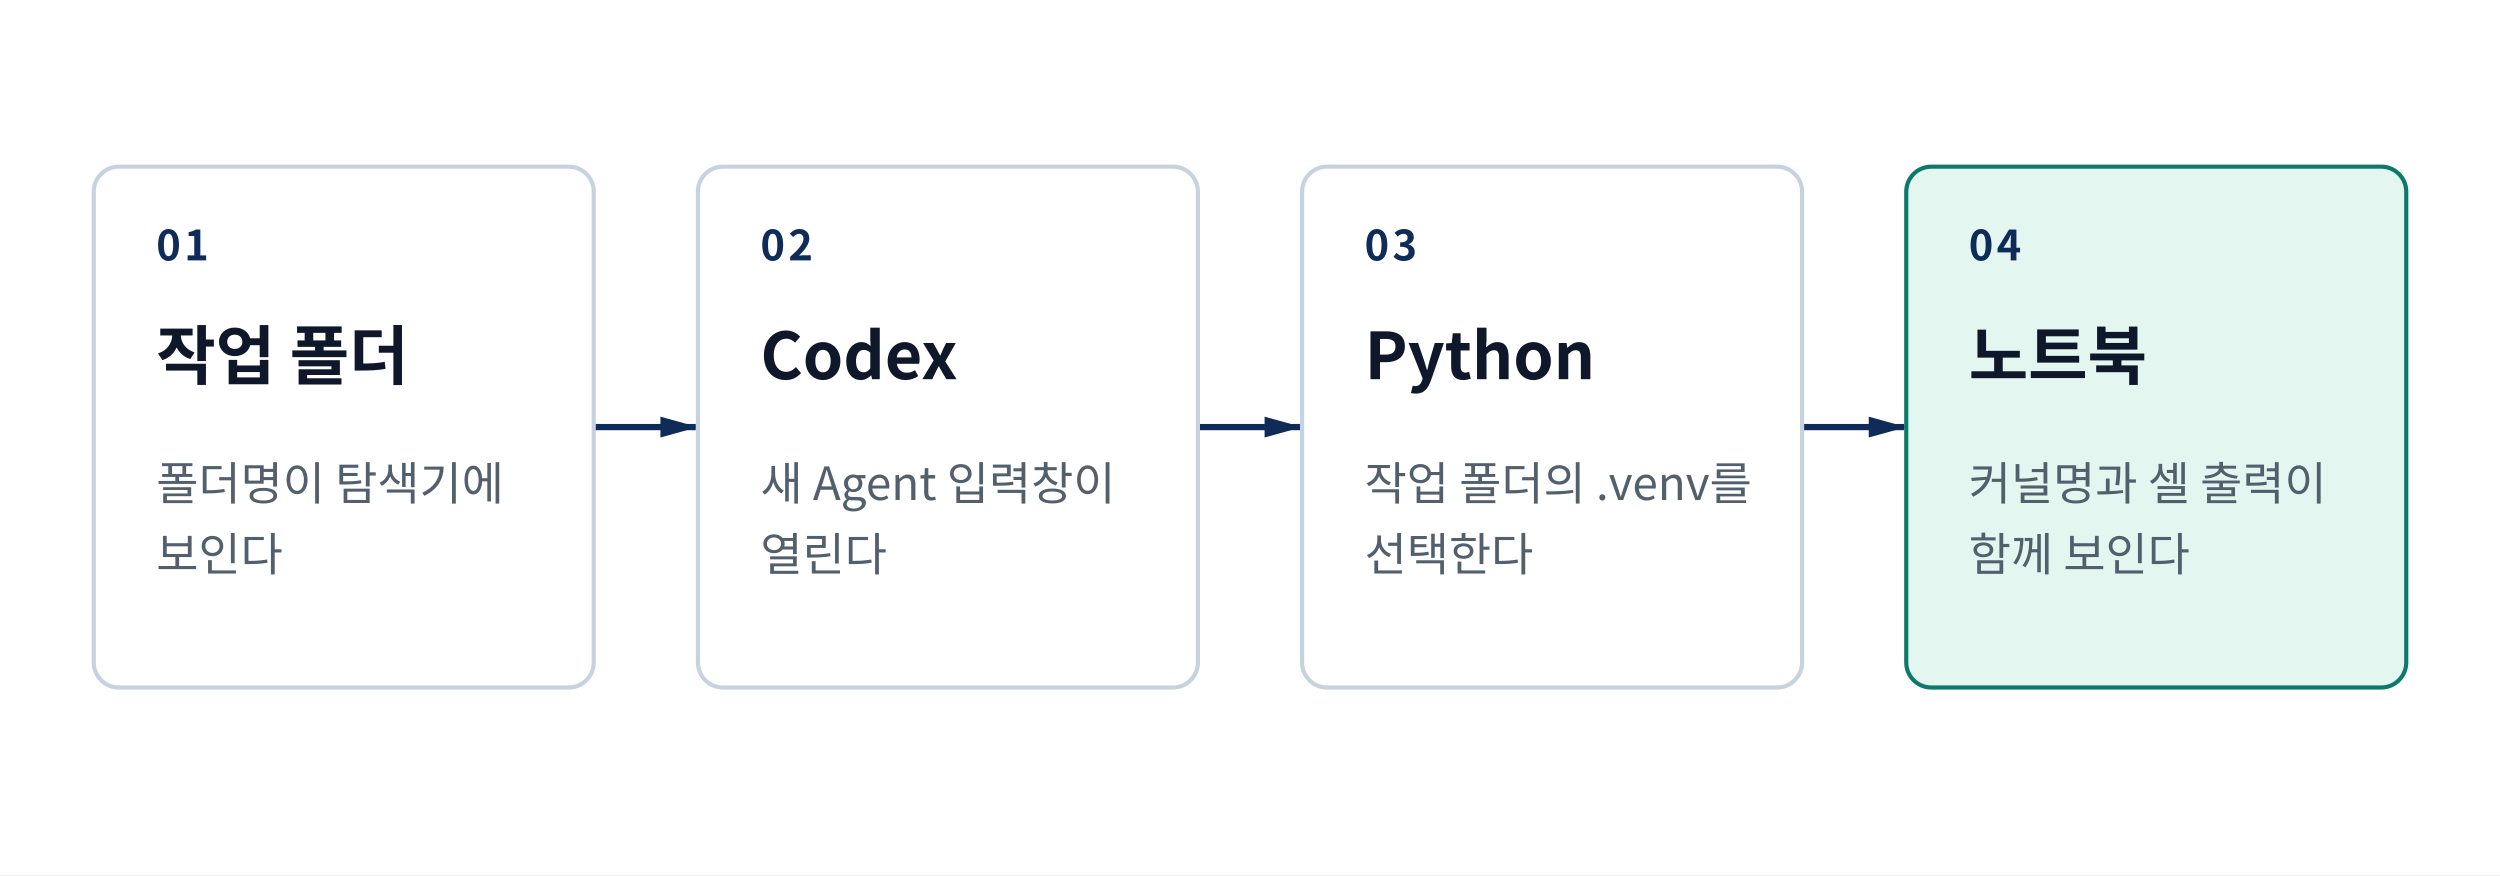
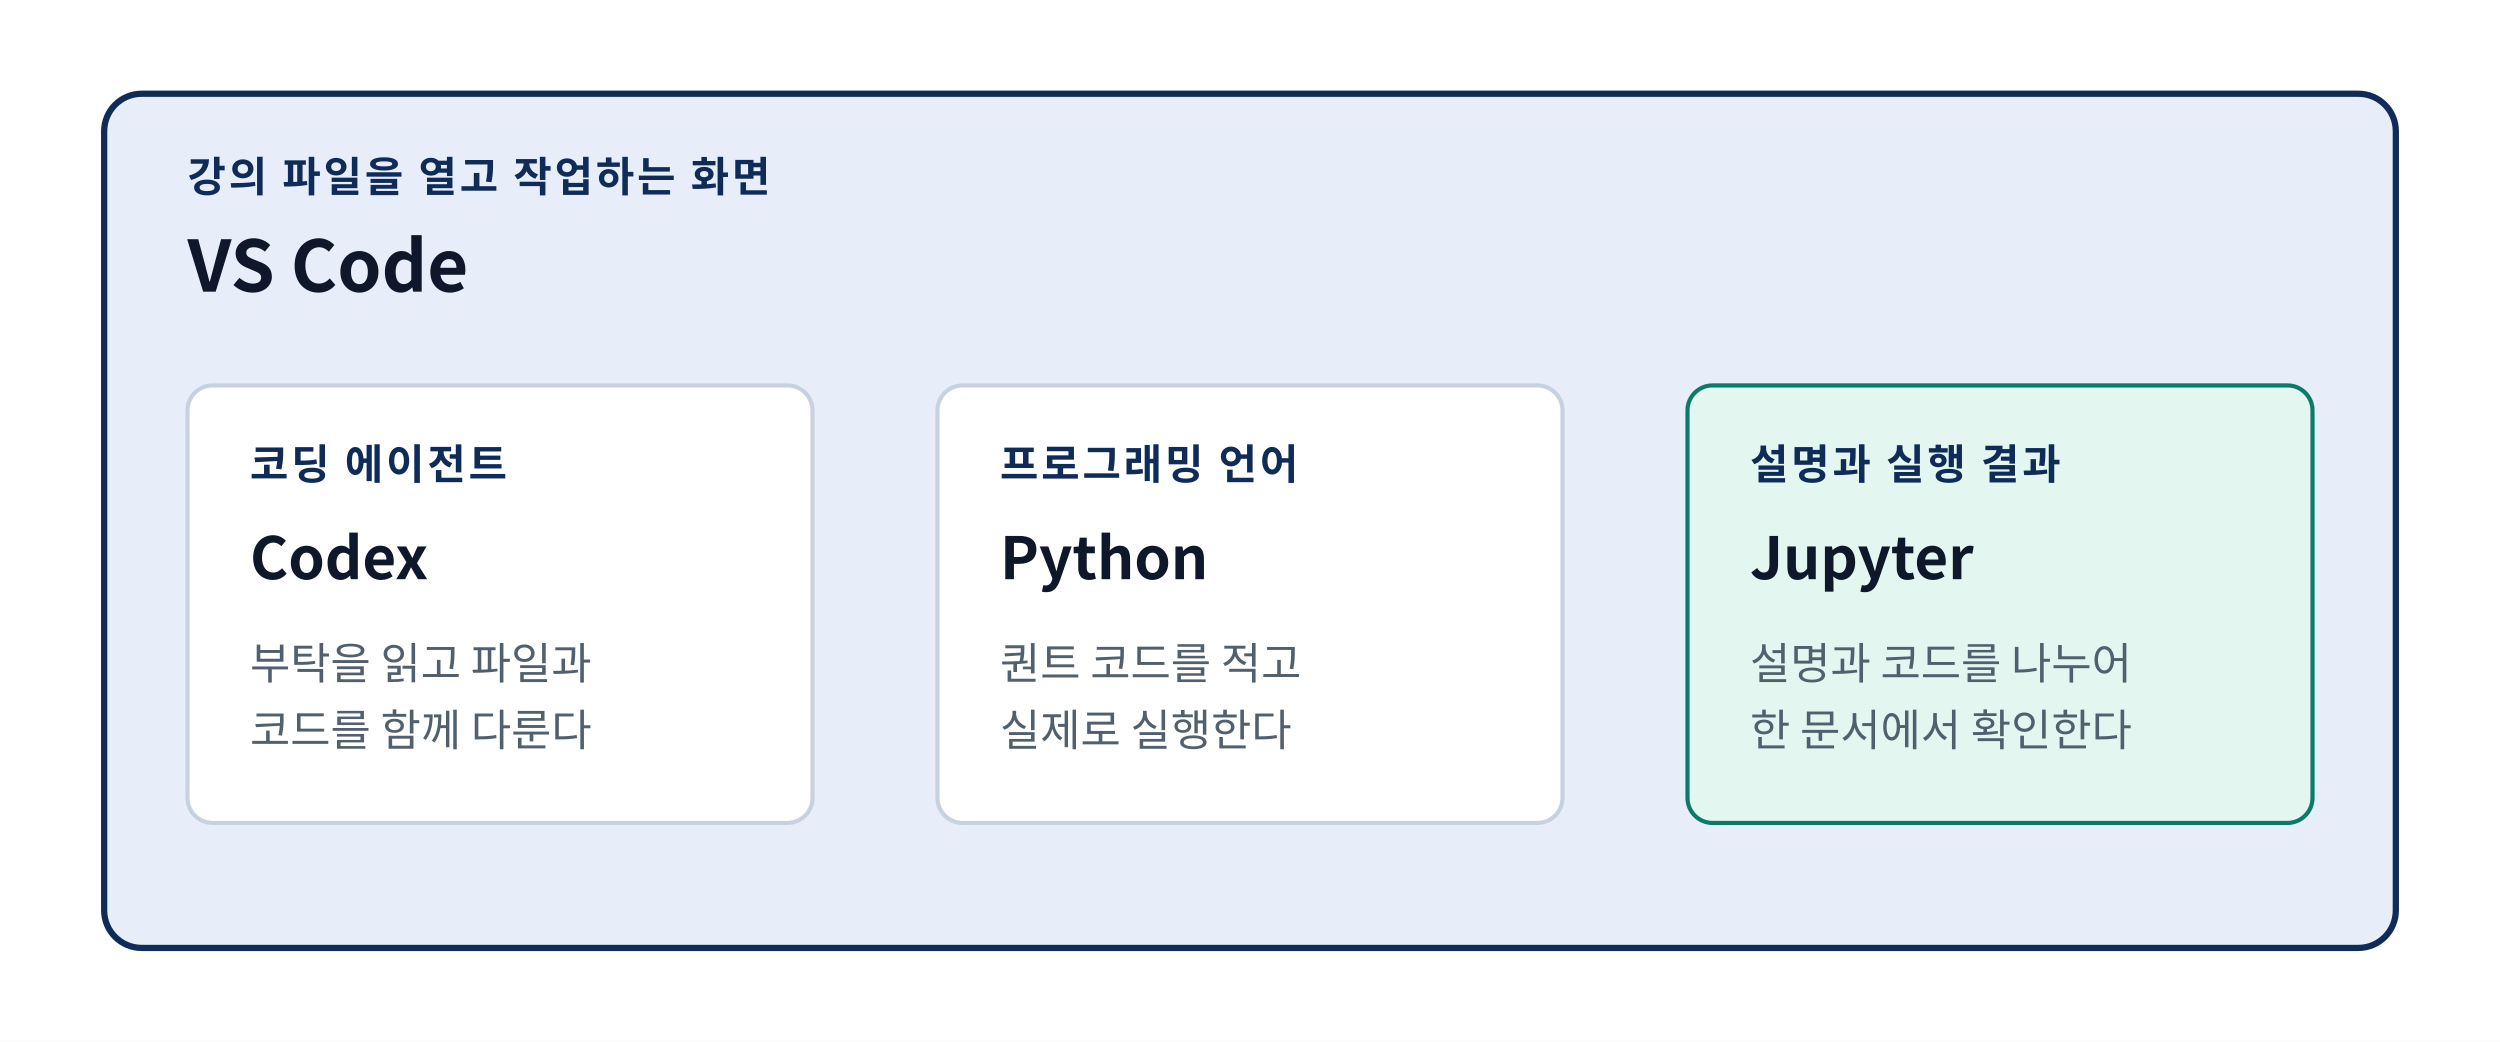
- <svg xmlns="http://www.w3.org/2000/svg" viewBox="0 0 1200 420" role="img" aria-labelledby="title desc">
+ <svg xmlns="http://www.w3.org/2000/svg" viewBox="0 0 1200 500" role="img" aria-labelledby="title desc">
  <defs>
-     <marker id="arrow" markerUnits="userSpaceOnUse" viewBox="0 0 18 10" refX="17" refY="5" markerWidth="18" markerHeight="10" orient="auto">
-       <path d="M0 0L18 5L0 10Z" fill="#0F2C59" />
-     </marker>
    <style>
      text { font-family: "Noto Sans CJK KR","Noto Sans KR",sans-serif; }
-       .step { font-size: 20px; font-weight: 700; letter-spacing: .08em; fill: #0F2C59; }
-       .name { font-size: 31px; font-weight: 700; fill: #0F172A; }
-       .state { font-size: 22px; font-weight: 400; fill: #52606D; }
-       .card { fill: #FFFFFF; stroke: #C7D2E1; stroke-width: 2; }
-       .ready { fill: #E4F6F0; stroke: #0B7A6A; stroke-width: 2; }
+       .eyebrow { font-size: 20px; font-weight: 700; letter-spacing: .07em; fill: #0F2C59; }
+       .title { font-size: 34px; font-weight: 700; fill: #0F172A; }
+       .name { font-size: 28px; font-weight: 700; fill: #0F172A; }
+       .body { font-size: 21px; font-weight: 400; fill: #52606D; }
    </style>
  </defs>
-   <rect width="1200" height="420" fill="#FFFFFF" />
-   <path d="M285 205H334" fill="none" stroke="#0F2C59" stroke-width="3" marker-end="url(#arrow)" />
-   <path d="M575 205H624" fill="none" stroke="#0F2C59" stroke-width="3" marker-end="url(#arrow)" />
-   <path d="M865 205H914" fill="none" stroke="#0F2C59" stroke-width="3" marker-end="url(#arrow)" />
+   <rect width="1200" height="500" fill="#FFFFFF" />
+   <rect x="50" y="45" width="1100" height="410" rx="18" fill="#E7EEF9" stroke="#0F2C59" stroke-width="3" />
+   <text class="eyebrow" x="90" y="92">강의 파일을 열고 작업하는 화면</text>
+   <text class="title" x="90" y="140">VS Code</text>
  <g>
-     <rect class="card" x="45" y="80" width="240" height="250" rx="12" />
-     <text class="step" x="75" y="125">01</text>
-     <text class="name" x="75" y="182">작업 폴더</text>
-     <text class="state" x="75" y="240">폴더명이 탐색기에</text>
-     <text class="state" x="75" y="274">보인다</text>
+     <rect x="90" y="185" width="300" height="210" rx="12" fill="#FFFFFF" stroke="#C7D2E1" stroke-width="2" />
+     <text class="eyebrow" x="120" y="230">코딩 에이전트</text>
+     <text class="name" x="120" y="278">Codex</text>
+     <text class="body" x="120" y="326">부탁을 읽고 파일과</text>
+     <text class="body" x="120" y="358">코드를 함께 다룬다</text>
  </g>
  <g>
-     <rect class="card" x="335" y="80" width="240" height="250" rx="12" />
-     <text class="step" x="365" y="125">02</text>
-     <text class="name" x="365" y="182">Codex</text>
-     <text class="state" x="365" y="240">새 Agent 입력창이</text>
-     <text class="state" x="365" y="274">열린다</text>
+     <rect x="450" y="185" width="300" height="210" rx="12" fill="#FFFFFF" stroke="#C7D2E1" stroke-width="2" />
+     <text class="eyebrow" x="480" y="230">프로그래밍 언어</text>
+     <text class="name" x="480" y="278">Python</text>
+     <text class="body" x="480" y="326">퀀트 코드를 적고</text>
+     <text class="body" x="480" y="358">실제로 실행한다</text>
  </g>
  <g>
-     <rect class="card" x="625" y="80" width="240" height="250" rx="12" />
-     <text class="step" x="655" y="125">03</text>
-     <text class="name" x="655" y="182">Python</text>
-     <text class="state" x="655" y="240">작업 폴더의 .venv를</text>
-     <text class="state" x="655" y="274">선택한다</text>
-   </g>
-   <g>
-     <rect class="ready" x="915" y="80" width="240" height="250" rx="12" />
-     <text class="step" x="945" y="125" fill="#0B7A6A">04</text>
-     <text class="name" x="945" y="182">노트북</text>
-     <text class="state" x="945" y="240">커널명과 셀 출력이</text>
-     <text class="state" x="945" y="274">함께 보인다</text>
+     <rect x="810" y="185" width="300" height="210" rx="12" fill="#E4F6F0" stroke="#0B7A6A" stroke-width="2" />
+     <text class="eyebrow" x="840" y="230">설명과 실행 결과</text>
+     <text class="name" x="840" y="278">Jupyter</text>
+     <text class="body" x="840" y="326">설명과 코드를 나누어</text>
+     <text class="body" x="840" y="358">한 문서에서 확인한다</text>
  </g>
</svg>
